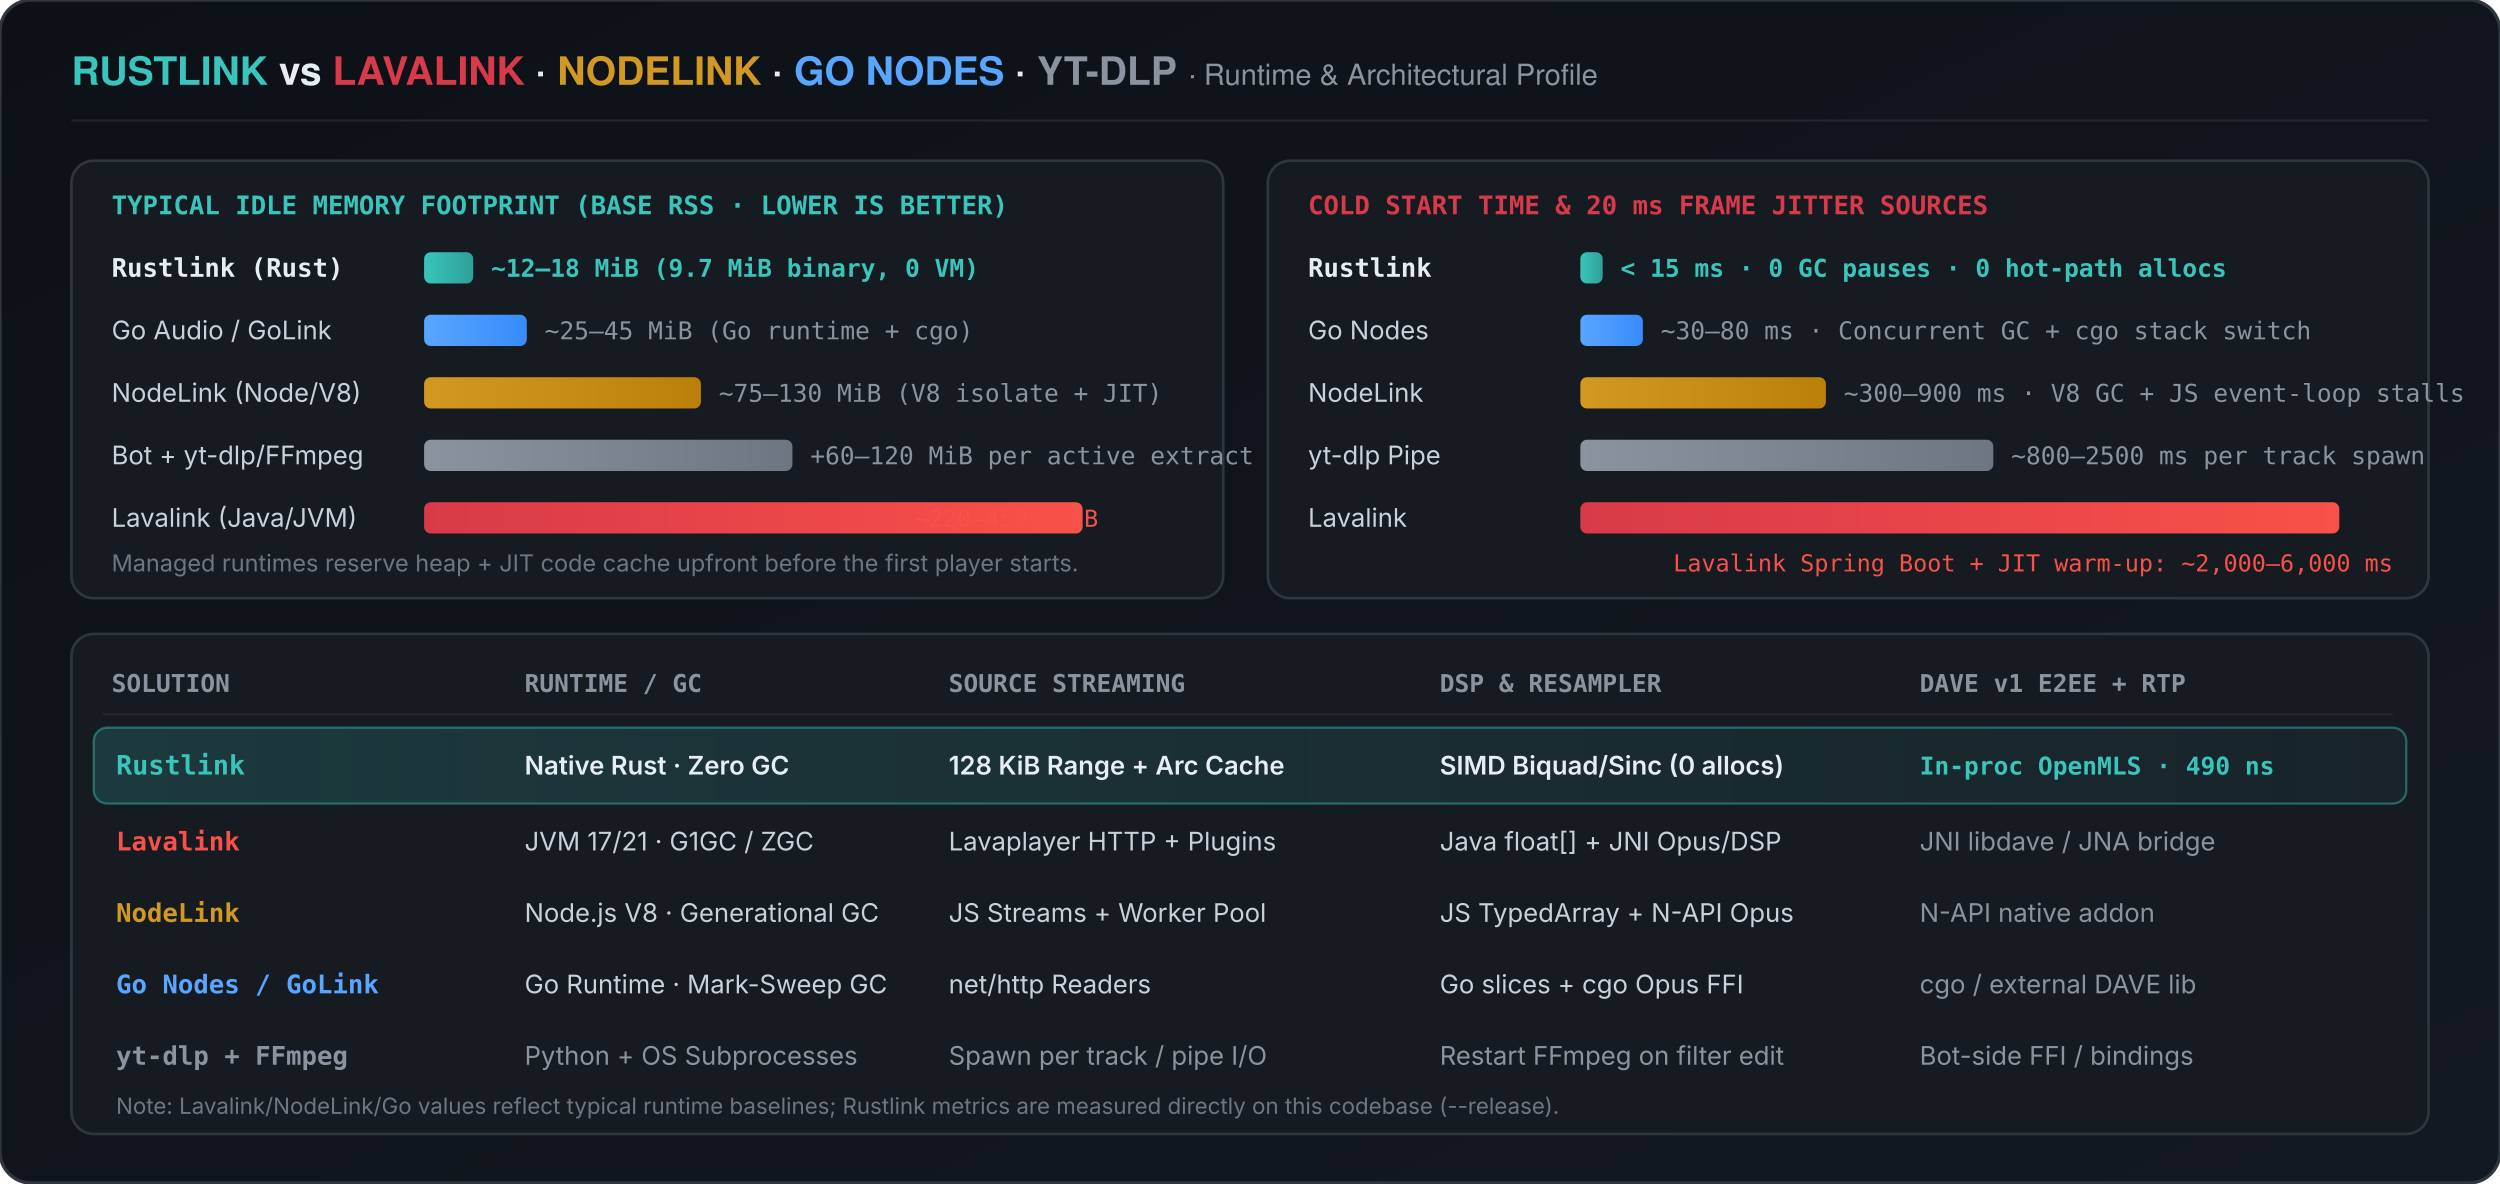
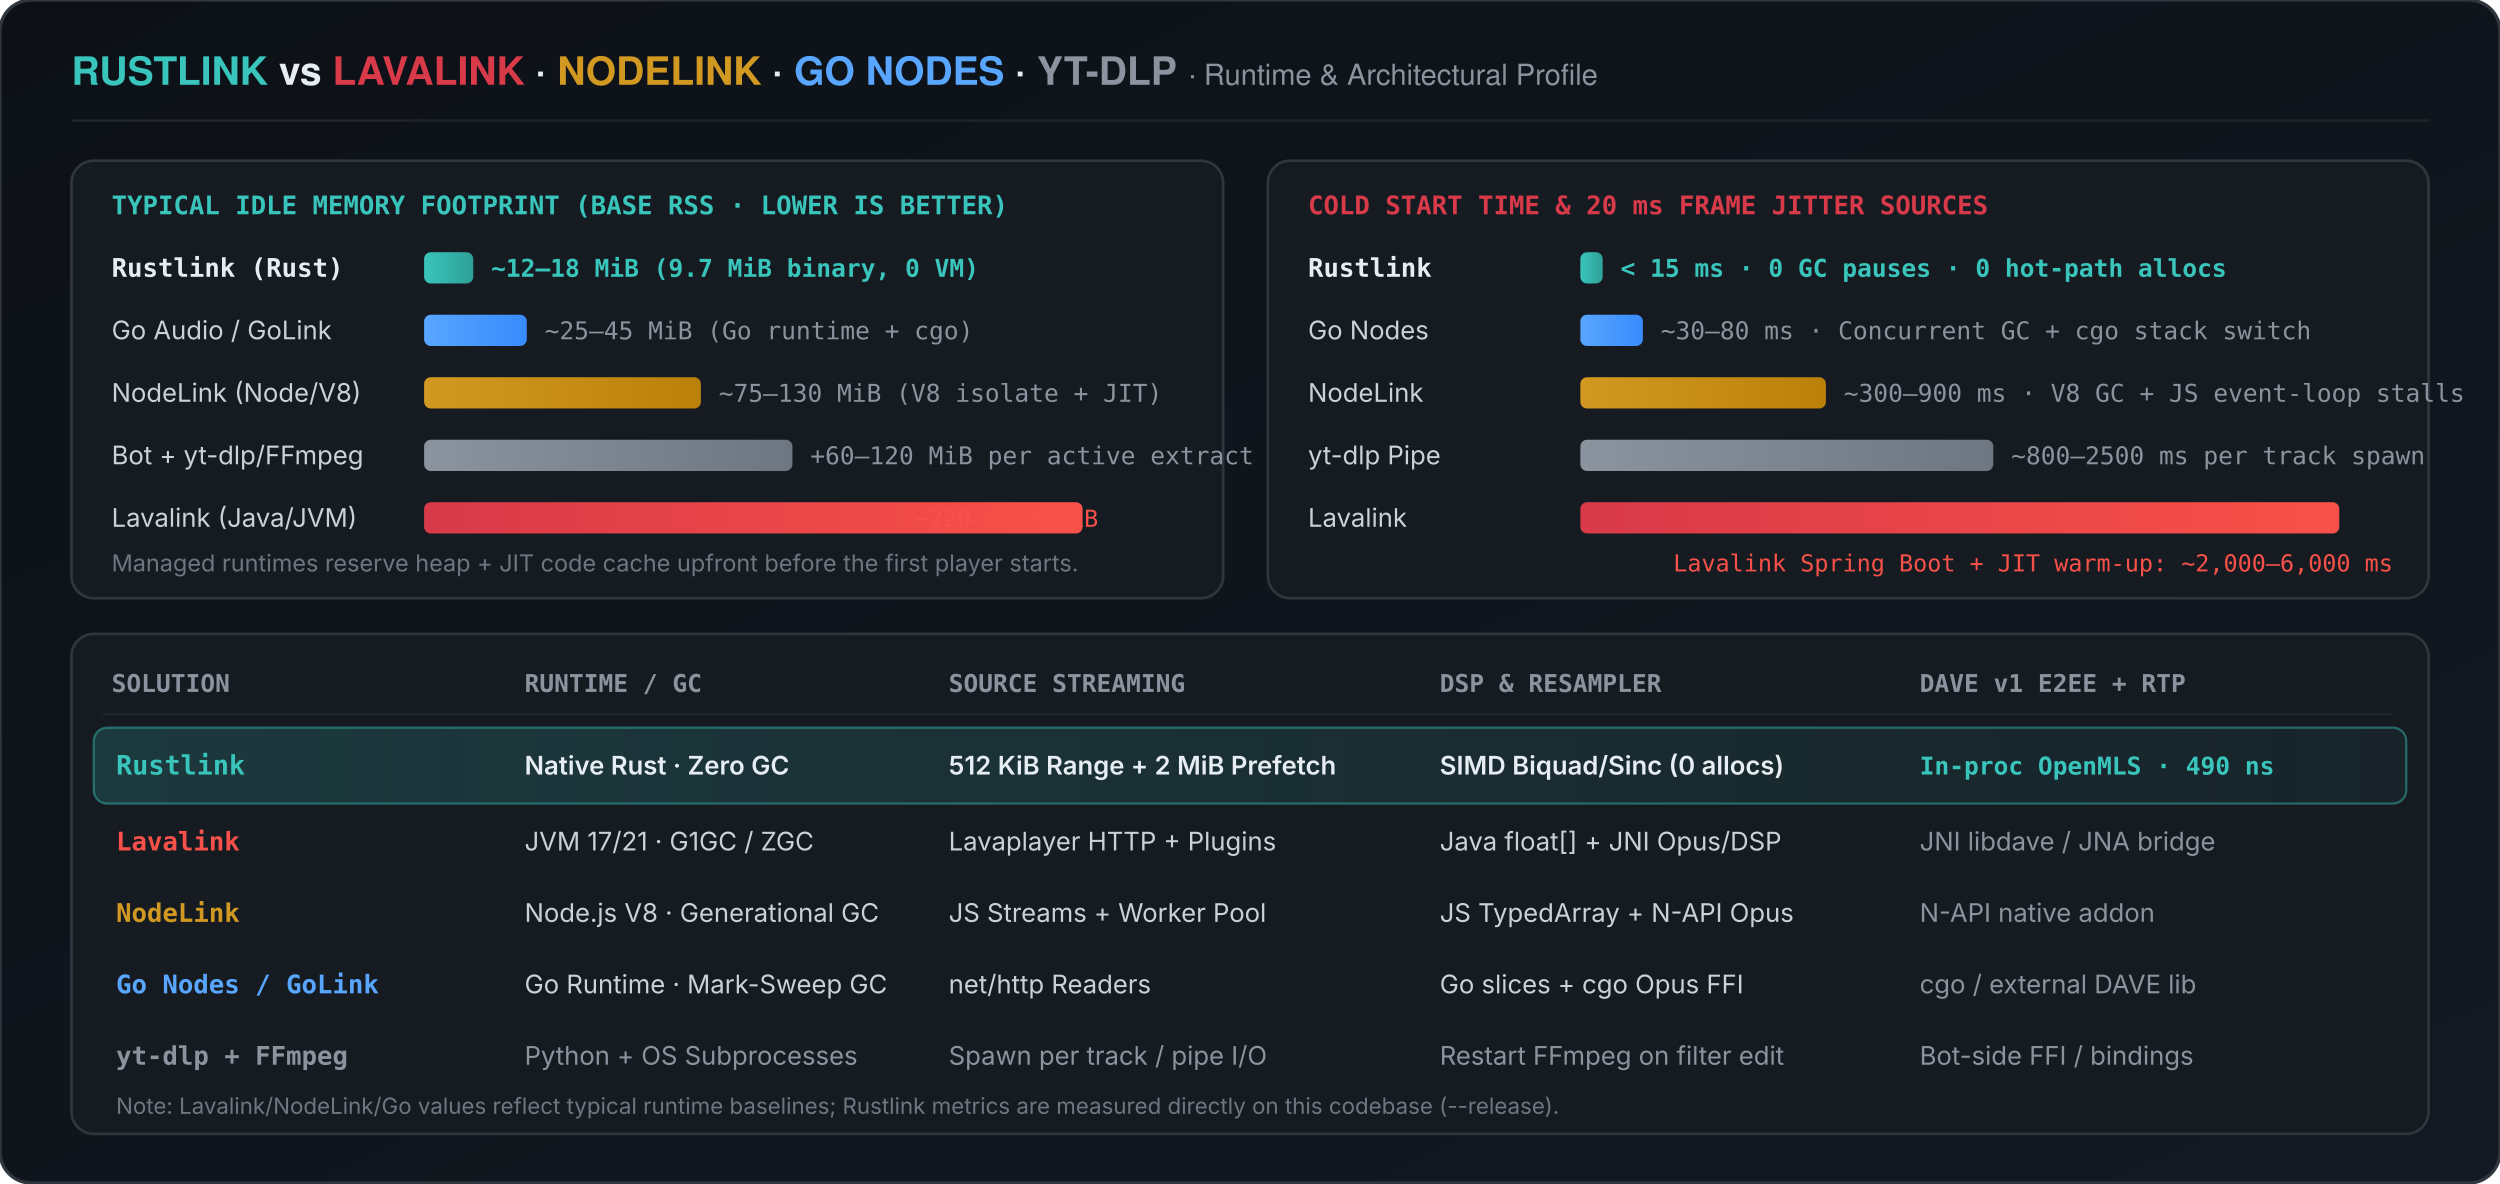
<svg xmlns="http://www.w3.org/2000/svg" viewBox="0 0 1120 530" width="1120" height="530" role="img" aria-label="Rustlink vs Lavalink vs NodeLink vs Go Nodes vs yt-dlp Architecture and Resource Comparison">
  <defs>
    <linearGradient id="bgCmp" x1="0%" y1="0%" x2="100%" y2="100%">
      <stop offset="0%" stop-color="#0d1117" />
      <stop offset="100%" stop-color="#131922" />
    </linearGradient>
    <linearGradient id="rustBar" x1="0%" y1="0%" x2="100%" y2="0%">
      <stop offset="0%" stop-color="#39c5bb" />
      <stop offset="100%" stop-color="#2ea097" />
    </linearGradient>
    <linearGradient id="goBar" x1="0%" y1="0%" x2="100%" y2="0%">
      <stop offset="0%" stop-color="#58a6ff" />
      <stop offset="100%" stop-color="#388bfd" />
    </linearGradient>
    <linearGradient id="nodeBar" x1="0%" y1="0%" x2="100%" y2="0%">
      <stop offset="0%" stop-color="#d29922" />
      <stop offset="100%" stop-color="#bb8009" />
    </linearGradient>
    <linearGradient id="jvmBar" x1="0%" y1="0%" x2="100%" y2="0%">
      <stop offset="0%" stop-color="#d93a49" />
      <stop offset="100%" stop-color="#f85149" />
    </linearGradient>
    <linearGradient id="pyBar" x1="0%" y1="0%" x2="100%" y2="0%">
      <stop offset="0%" stop-color="#8b949e" />
      <stop offset="100%" stop-color="#6e7681" />
    </linearGradient>
    <linearGradient id="rowHighlight" x1="0%" y1="0%" x2="100%" y2="0%">
      <stop offset="0%" stop-color="#39c5bb" stop-opacity="0.18" />
      <stop offset="100%" stop-color="#39c5bb" stop-opacity="0.05" />
    </linearGradient>
  </defs>
  <rect width="1120" height="530" rx="14" fill="url(#bgCmp)" stroke="#30363d" stroke-width="1.5" />
  <text x="32" y="38" font-family="ui-sans-serif, -apple-system, Segoe UI, Helvetica, Arial, sans-serif" font-size="17.5" font-weight="700" fill="#e6edf3">
    <tspan fill="#39c5bb">RUSTLINK</tspan> vs <tspan fill="#d93a49">LAVALINK</tspan> · <tspan fill="#d29922">NODELINK</tspan> · <tspan fill="#58a6ff">GO NODES</tspan> · <tspan fill="#8b949e">YT-DLP</tspan>
    <tspan fill="#8b949e" font-weight="500" font-size="13">  ·  Runtime &amp; Architectural Profile</tspan>
  </text>
  <line x1="32" y1="54" x2="1088" y2="54" stroke="#21262d" stroke-width="1" />
  <rect x="32" y="72" width="516" height="196" rx="10" fill="#161b22" stroke="#30363d" stroke-width="1.2" />
  <text x="50" y="96" font-family="ui-monospace, SFMono-Regular, Consolas, monospace" font-size="11.5" font-weight="700" fill="#39c5bb">TYPICAL IDLE MEMORY FOOTPRINT (BASE RSS · LOWER IS BETTER)</text>
  <text x="50" y="124" font-family="ui-monospace, SFMono-Regular, Consolas, monospace" font-size="11.5" font-weight="700" fill="#e6edf3">Rustlink (Rust)</text>
  <rect x="190" y="113" width="22" height="14" rx="3" fill="url(#rustBar)" />
  <text x="220" y="124" font-family="ui-monospace, SFMono-Regular, Consolas, monospace" font-size="11" font-weight="700" fill="#39c5bb">~12–18 MiB  (9.7 MiB binary, 0 VM)</text>
  <text x="50" y="152" font-family="ui-sans-serif, -apple-system, Segoe UI, sans-serif" font-size="11.5" fill="#c9d1d9">Go Audio / GoLink</text>
  <rect x="190" y="141" width="46" height="14" rx="3" fill="url(#goBar)" />
  <text x="244" y="152" font-family="ui-monospace, SFMono-Regular, Consolas, monospace" font-size="11" fill="#8b949e">~25–45 MiB  (Go runtime + cgo)</text>
  <text x="50" y="180" font-family="ui-sans-serif, -apple-system, Segoe UI, sans-serif" font-size="11.5" fill="#c9d1d9">NodeLink (Node/V8)</text>
  <rect x="190" y="169" width="124" height="14" rx="3" fill="url(#nodeBar)" />
  <text x="322" y="180" font-family="ui-monospace, SFMono-Regular, Consolas, monospace" font-size="11" fill="#8b949e">~75–130 MiB  (V8 isolate + JIT)</text>
  <text x="50" y="208" font-family="ui-sans-serif, -apple-system, Segoe UI, sans-serif" font-size="11.5" fill="#c9d1d9">Bot + yt-dlp/FFmpeg</text>
  <rect x="190" y="197" width="165" height="14" rx="3" fill="url(#pyBar)" />
  <text x="363" y="208" font-family="ui-monospace, SFMono-Regular, Consolas, monospace" font-size="11" fill="#8b949e">+60–120 MiB per active extract</text>
  <text x="50" y="236" font-family="ui-sans-serif, -apple-system, Segoe UI, sans-serif" font-size="11.5" fill="#c9d1d9">Lavalink (Java/JVM)</text>
  <rect x="190" y="225" width="295" height="14" rx="3" fill="url(#jvmBar)" />
  <text x="492" y="236" text-anchor="end" font-family="ui-monospace, SFMono-Regular, Consolas, monospace" font-size="10.5" fill="#f85149">~220–450+ MiB</text>
  <text x="50" y="256" font-family="ui-sans-serif, -apple-system, Segoe UI, sans-serif" font-size="10.5" fill="#6e7681">Managed runtimes reserve heap + JIT code cache upfront before the first player starts.</text>
  <rect x="568" y="72" width="520" height="196" rx="10" fill="#161b22" stroke="#30363d" stroke-width="1.2" />
  <text x="586" y="96" font-family="ui-monospace, SFMono-Regular, Consolas, monospace" font-size="11.5" font-weight="700" fill="#d93a49">COLD START TIME &amp; 20 ms FRAME JITTER SOURCES</text>
  <text x="586" y="124" font-family="ui-monospace, SFMono-Regular, Consolas, monospace" font-size="11.5" font-weight="700" fill="#e6edf3">Rustlink</text>
  <rect x="708" y="113" width="10" height="14" rx="3" fill="url(#rustBar)" />
  <text x="726" y="124" font-family="ui-monospace, SFMono-Regular, Consolas, monospace" font-size="11" font-weight="700" fill="#39c5bb">&lt; 15 ms  ·  0 GC pauses · 0 hot-path allocs</text>
  <text x="586" y="152" font-family="ui-sans-serif, -apple-system, Segoe UI, sans-serif" font-size="11.5" fill="#c9d1d9">Go Nodes</text>
  <rect x="708" y="141" width="28" height="14" rx="3" fill="url(#goBar)" />
  <text x="744" y="152" font-family="ui-monospace, SFMono-Regular, Consolas, monospace" font-size="11" fill="#8b949e">~30–80 ms  ·  Concurrent GC + cgo stack switch</text>
  <text x="586" y="180" font-family="ui-sans-serif, -apple-system, Segoe UI, sans-serif" font-size="11.5" fill="#c9d1d9">NodeLink</text>
  <rect x="708" y="169" width="110" height="14" rx="3" fill="url(#nodeBar)" />
  <text x="826" y="180" font-family="ui-monospace, SFMono-Regular, Consolas, monospace" font-size="11" fill="#8b949e">~300–900 ms  ·  V8 GC + JS event-loop stalls</text>
  <text x="586" y="208" font-family="ui-sans-serif, -apple-system, Segoe UI, sans-serif" font-size="11.5" fill="#c9d1d9">yt-dlp Pipe</text>
  <rect x="708" y="197" width="185" height="14" rx="3" fill="url(#pyBar)" />
  <text x="901" y="208" font-family="ui-monospace, SFMono-Regular, Consolas, monospace" font-size="11" fill="#8b949e">~800–2500 ms per track spawn</text>
  <text x="586" y="236" font-family="ui-sans-serif, -apple-system, Segoe UI, sans-serif" font-size="11.5" fill="#c9d1d9">Lavalink</text>
  <rect x="708" y="225" width="340" height="14" rx="3" fill="url(#jvmBar)" />
  <text x="1072" y="256" text-anchor="end" font-family="ui-monospace, SFMono-Regular, Consolas, monospace" font-size="10.5" fill="#f85149">Lavalink Spring Boot + JIT warm-up: ~2,000–6,000 ms</text>
  <rect x="32" y="284" width="1056" height="224" rx="10" fill="#161b22" stroke="#30363d" stroke-width="1.2" />
  <text x="50" y="310" font-family="ui-monospace, SFMono-Regular, Consolas, monospace" font-size="11" font-weight="700" fill="#8b949e">SOLUTION</text>
  <text x="235" y="310" font-family="ui-monospace, SFMono-Regular, Consolas, monospace" font-size="11" font-weight="700" fill="#8b949e">RUNTIME / GC</text>
  <text x="425" y="310" font-family="ui-monospace, SFMono-Regular, Consolas, monospace" font-size="11" font-weight="700" fill="#8b949e">SOURCE STREAMING</text>
  <text x="645" y="310" font-family="ui-monospace, SFMono-Regular, Consolas, monospace" font-size="11" font-weight="700" fill="#8b949e">DSP &amp; RESAMPLER</text>
  <text x="860" y="310" font-family="ui-monospace, SFMono-Regular, Consolas, monospace" font-size="11" font-weight="700" fill="#8b949e">DAVE v1 E2EE + RTP</text>
  <line x1="46" y1="320" x2="1072" y2="320" stroke="#21262d" stroke-width="1" />
  <rect x="42" y="326" width="1036" height="34" rx="6" fill="url(#rowHighlight)" stroke="#39c5bb" stroke-opacity="0.45" stroke-width="1" />
  <text x="52" y="347" font-family="ui-monospace, SFMono-Regular, Consolas, monospace" font-size="12" font-weight="700" fill="#39c5bb">Rustlink</text>
  <text x="235" y="347" font-family="ui-sans-serif, -apple-system, Segoe UI, sans-serif" font-size="11.5" font-weight="600" fill="#e6edf3">Native Rust · Zero GC</text>
-   <text x="425" y="347" font-family="ui-sans-serif, -apple-system, Segoe UI, sans-serif" font-size="11.5" font-weight="600" fill="#e6edf3">128 KiB Range + Arc Cache</text>
+   <text x="425" y="347" font-family="ui-sans-serif, -apple-system, Segoe UI, sans-serif" font-size="11.5" font-weight="600" fill="#e6edf3">512 KiB Range + 2 MiB Prefetch</text>
  <text x="645" y="347" font-family="ui-sans-serif, -apple-system, Segoe UI, sans-serif" font-size="11.5" font-weight="600" fill="#e6edf3">SIMD Biquad/Sinc (0 allocs)</text>
  <text x="860" y="347" font-family="ui-monospace, SFMono-Regular, Consolas, monospace" font-size="11" font-weight="700" fill="#39c5bb">In-proc OpenMLS · 490 ns</text>
  <text x="52" y="381" font-family="ui-monospace, SFMono-Regular, Consolas, monospace" font-size="11.5" font-weight="600" fill="#f85149">Lavalink</text>
  <text x="235" y="381" font-family="ui-sans-serif, -apple-system, Segoe UI, sans-serif" font-size="11.5" fill="#c9d1d9">JVM 17/21 · G1GC / ZGC</text>
  <text x="425" y="381" font-family="ui-sans-serif, -apple-system, Segoe UI, sans-serif" font-size="11.5" fill="#c9d1d9">Lavaplayer HTTP + Plugins</text>
  <text x="645" y="381" font-family="ui-sans-serif, -apple-system, Segoe UI, sans-serif" font-size="11.5" fill="#c9d1d9">Java float[] + JNI Opus/DSP</text>
  <text x="860" y="381" font-family="ui-sans-serif, -apple-system, Segoe UI, sans-serif" font-size="11.5" fill="#8b949e">JNI libdave / JNA bridge</text>
  <text x="52" y="413" font-family="ui-monospace, SFMono-Regular, Consolas, monospace" font-size="11.5" font-weight="600" fill="#d29922">NodeLink</text>
  <text x="235" y="413" font-family="ui-sans-serif, -apple-system, Segoe UI, sans-serif" font-size="11.5" fill="#c9d1d9">Node.js V8 · Generational GC</text>
  <text x="425" y="413" font-family="ui-sans-serif, -apple-system, Segoe UI, sans-serif" font-size="11.5" fill="#c9d1d9">JS Streams + Worker Pool</text>
  <text x="645" y="413" font-family="ui-sans-serif, -apple-system, Segoe UI, sans-serif" font-size="11.5" fill="#c9d1d9">JS TypedArray + N-API Opus</text>
  <text x="860" y="413" font-family="ui-sans-serif, -apple-system, Segoe UI, sans-serif" font-size="11.5" fill="#8b949e">N-API native addon</text>
  <text x="52" y="445" font-family="ui-monospace, SFMono-Regular, Consolas, monospace" font-size="11.5" font-weight="600" fill="#58a6ff">Go Nodes / GoLink</text>
  <text x="235" y="445" font-family="ui-sans-serif, -apple-system, Segoe UI, sans-serif" font-size="11.5" fill="#c9d1d9">Go Runtime · Mark-Sweep GC</text>
  <text x="425" y="445" font-family="ui-sans-serif, -apple-system, Segoe UI, sans-serif" font-size="11.5" fill="#c9d1d9">net/http Readers</text>
  <text x="645" y="445" font-family="ui-sans-serif, -apple-system, Segoe UI, sans-serif" font-size="11.5" fill="#c9d1d9">Go slices + cgo Opus FFI</text>
  <text x="860" y="445" font-family="ui-sans-serif, -apple-system, Segoe UI, sans-serif" font-size="11.5" fill="#8b949e">cgo / external DAVE lib</text>
  <text x="52" y="477" font-family="ui-monospace, SFMono-Regular, Consolas, monospace" font-size="11.5" font-weight="600" fill="#8b949e">yt-dlp + FFmpeg</text>
  <text x="235" y="477" font-family="ui-sans-serif, -apple-system, Segoe UI, sans-serif" font-size="11.5" fill="#8b949e">Python + OS Subprocesses</text>
  <text x="425" y="477" font-family="ui-sans-serif, -apple-system, Segoe UI, sans-serif" font-size="11.5" fill="#8b949e">Spawn per track / pipe I/O</text>
  <text x="645" y="477" font-family="ui-sans-serif, -apple-system, Segoe UI, sans-serif" font-size="11.5" fill="#8b949e">Restart FFmpeg on filter edit</text>
  <text x="860" y="477" font-family="ui-sans-serif, -apple-system, Segoe UI, sans-serif" font-size="11.5" fill="#8b949e">Bot-side FFI / bindings</text>
  <text x="52" y="499" font-family="ui-sans-serif, -apple-system, Segoe UI, sans-serif" font-size="10" fill="#6e7681">Note: Lavalink/NodeLink/Go values reflect typical runtime baselines; Rustlink metrics are measured directly on this codebase (--release).</text>
</svg>
